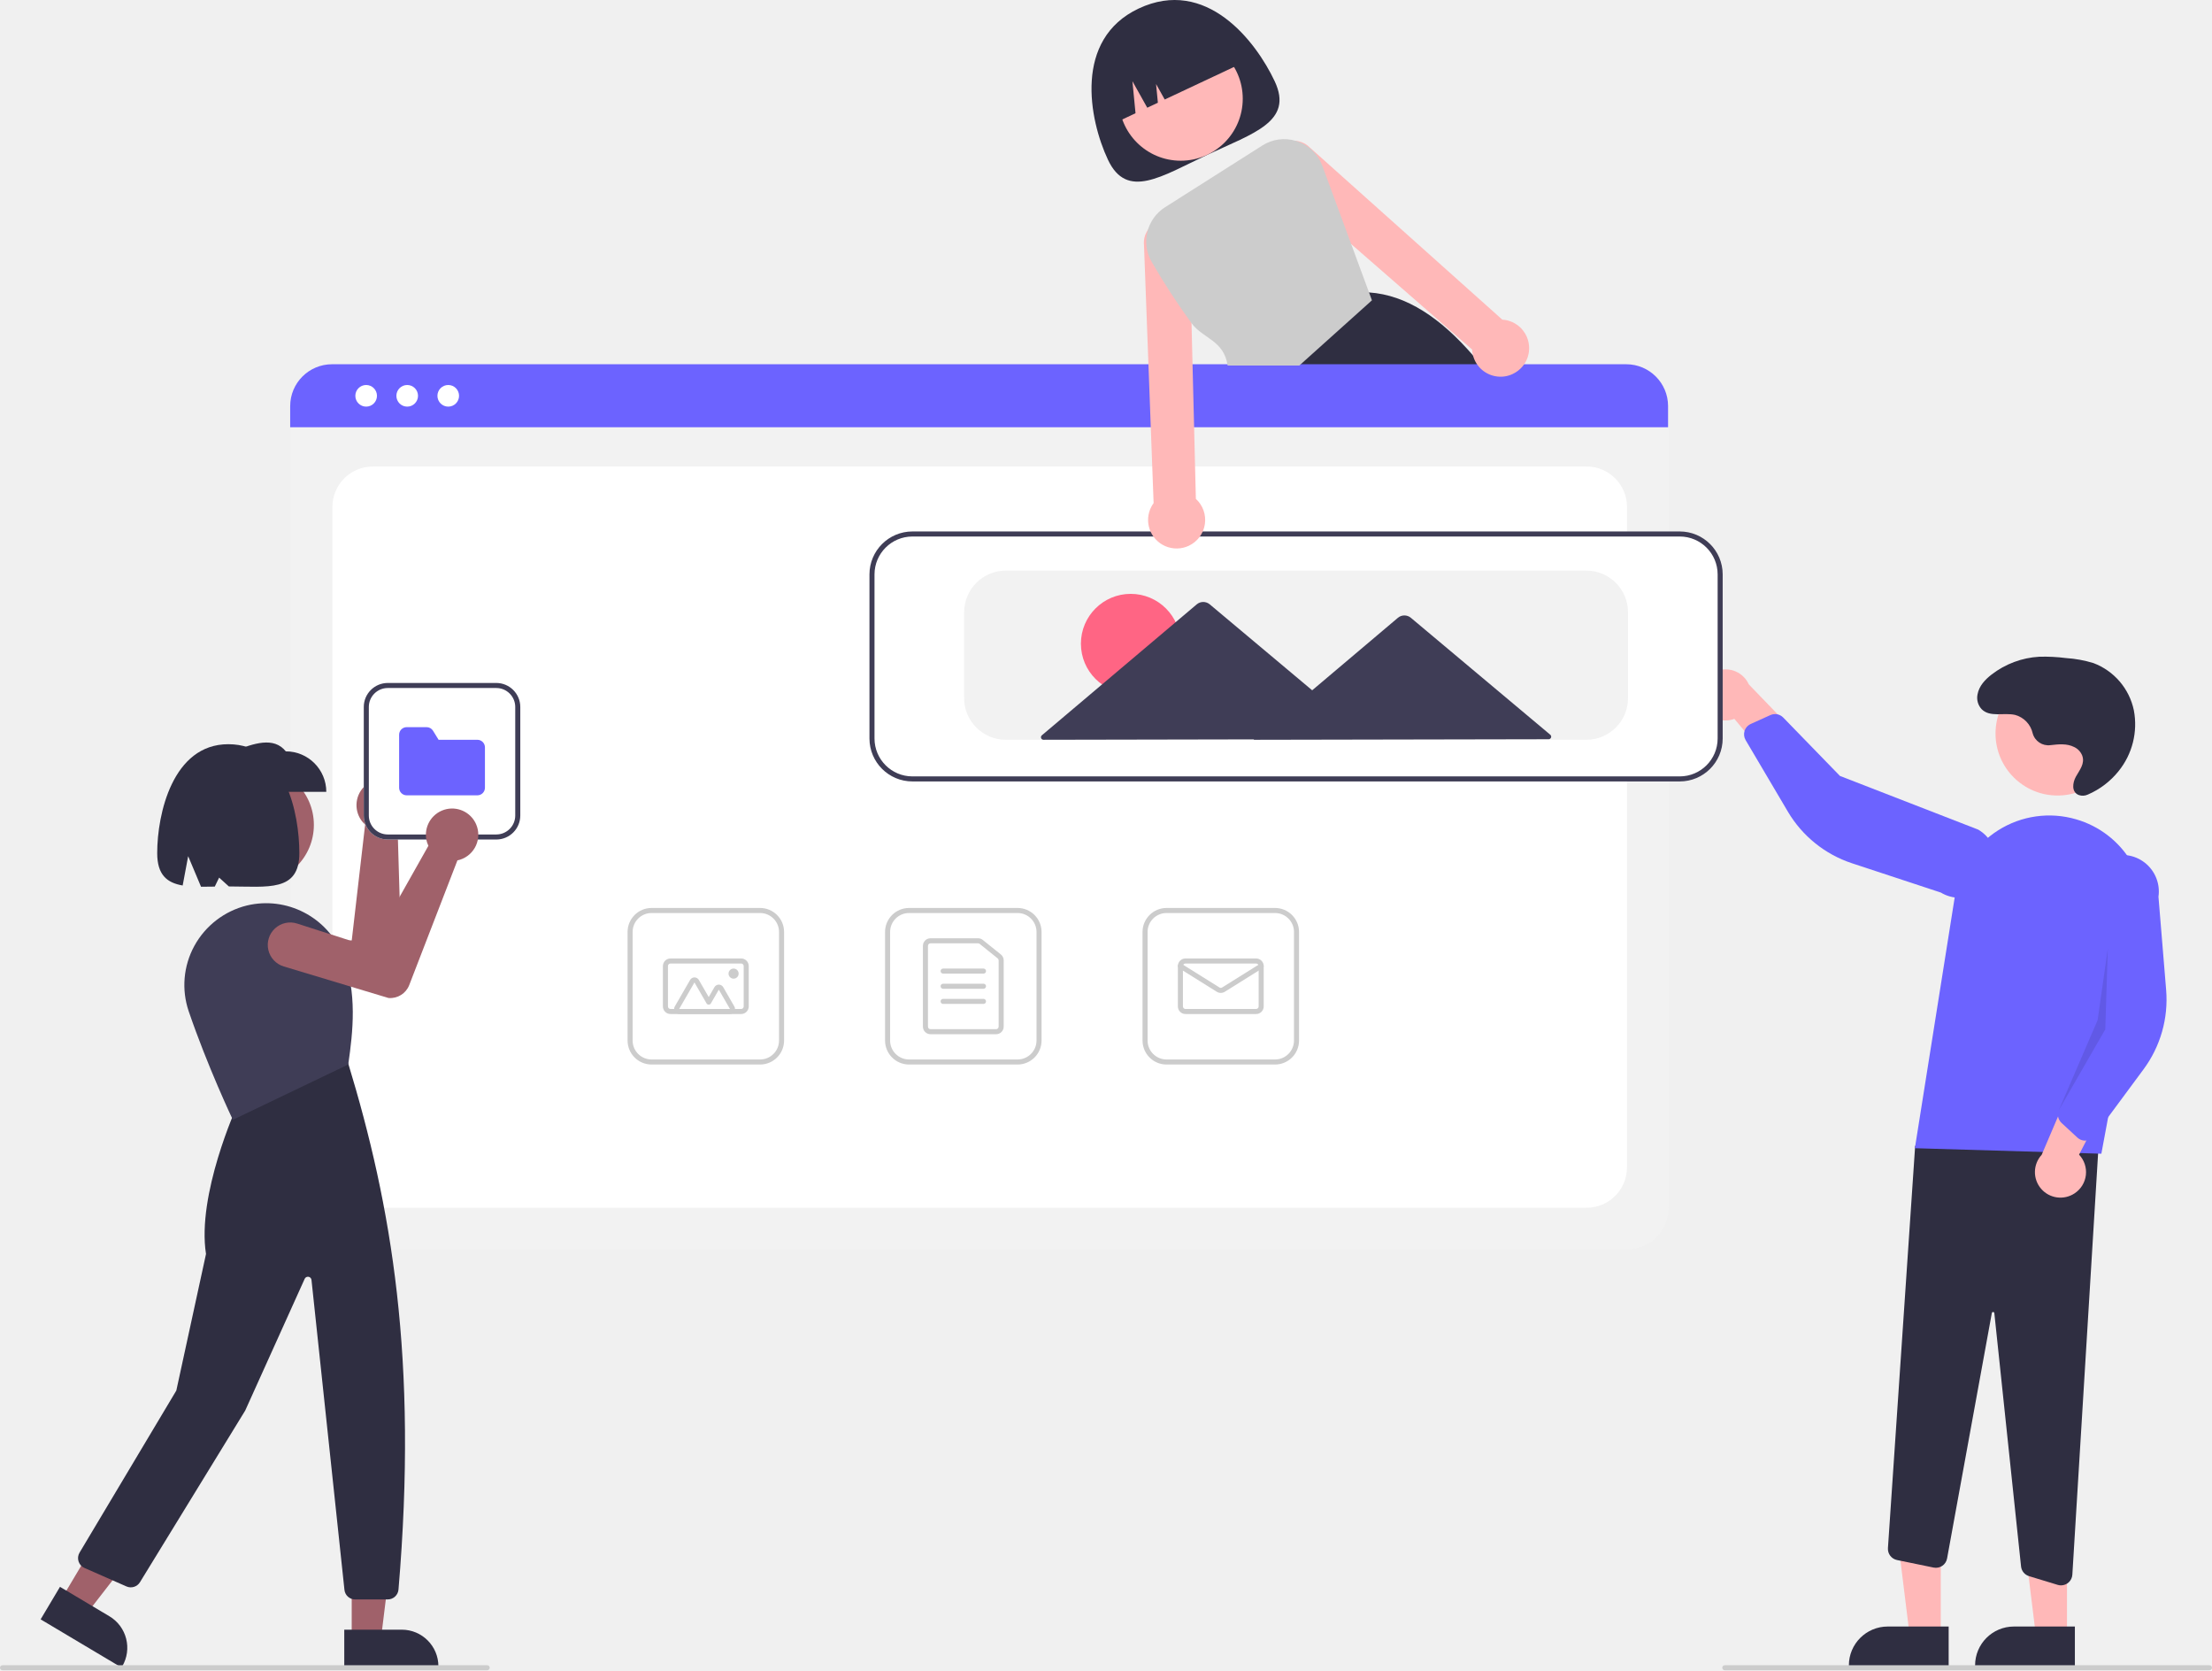
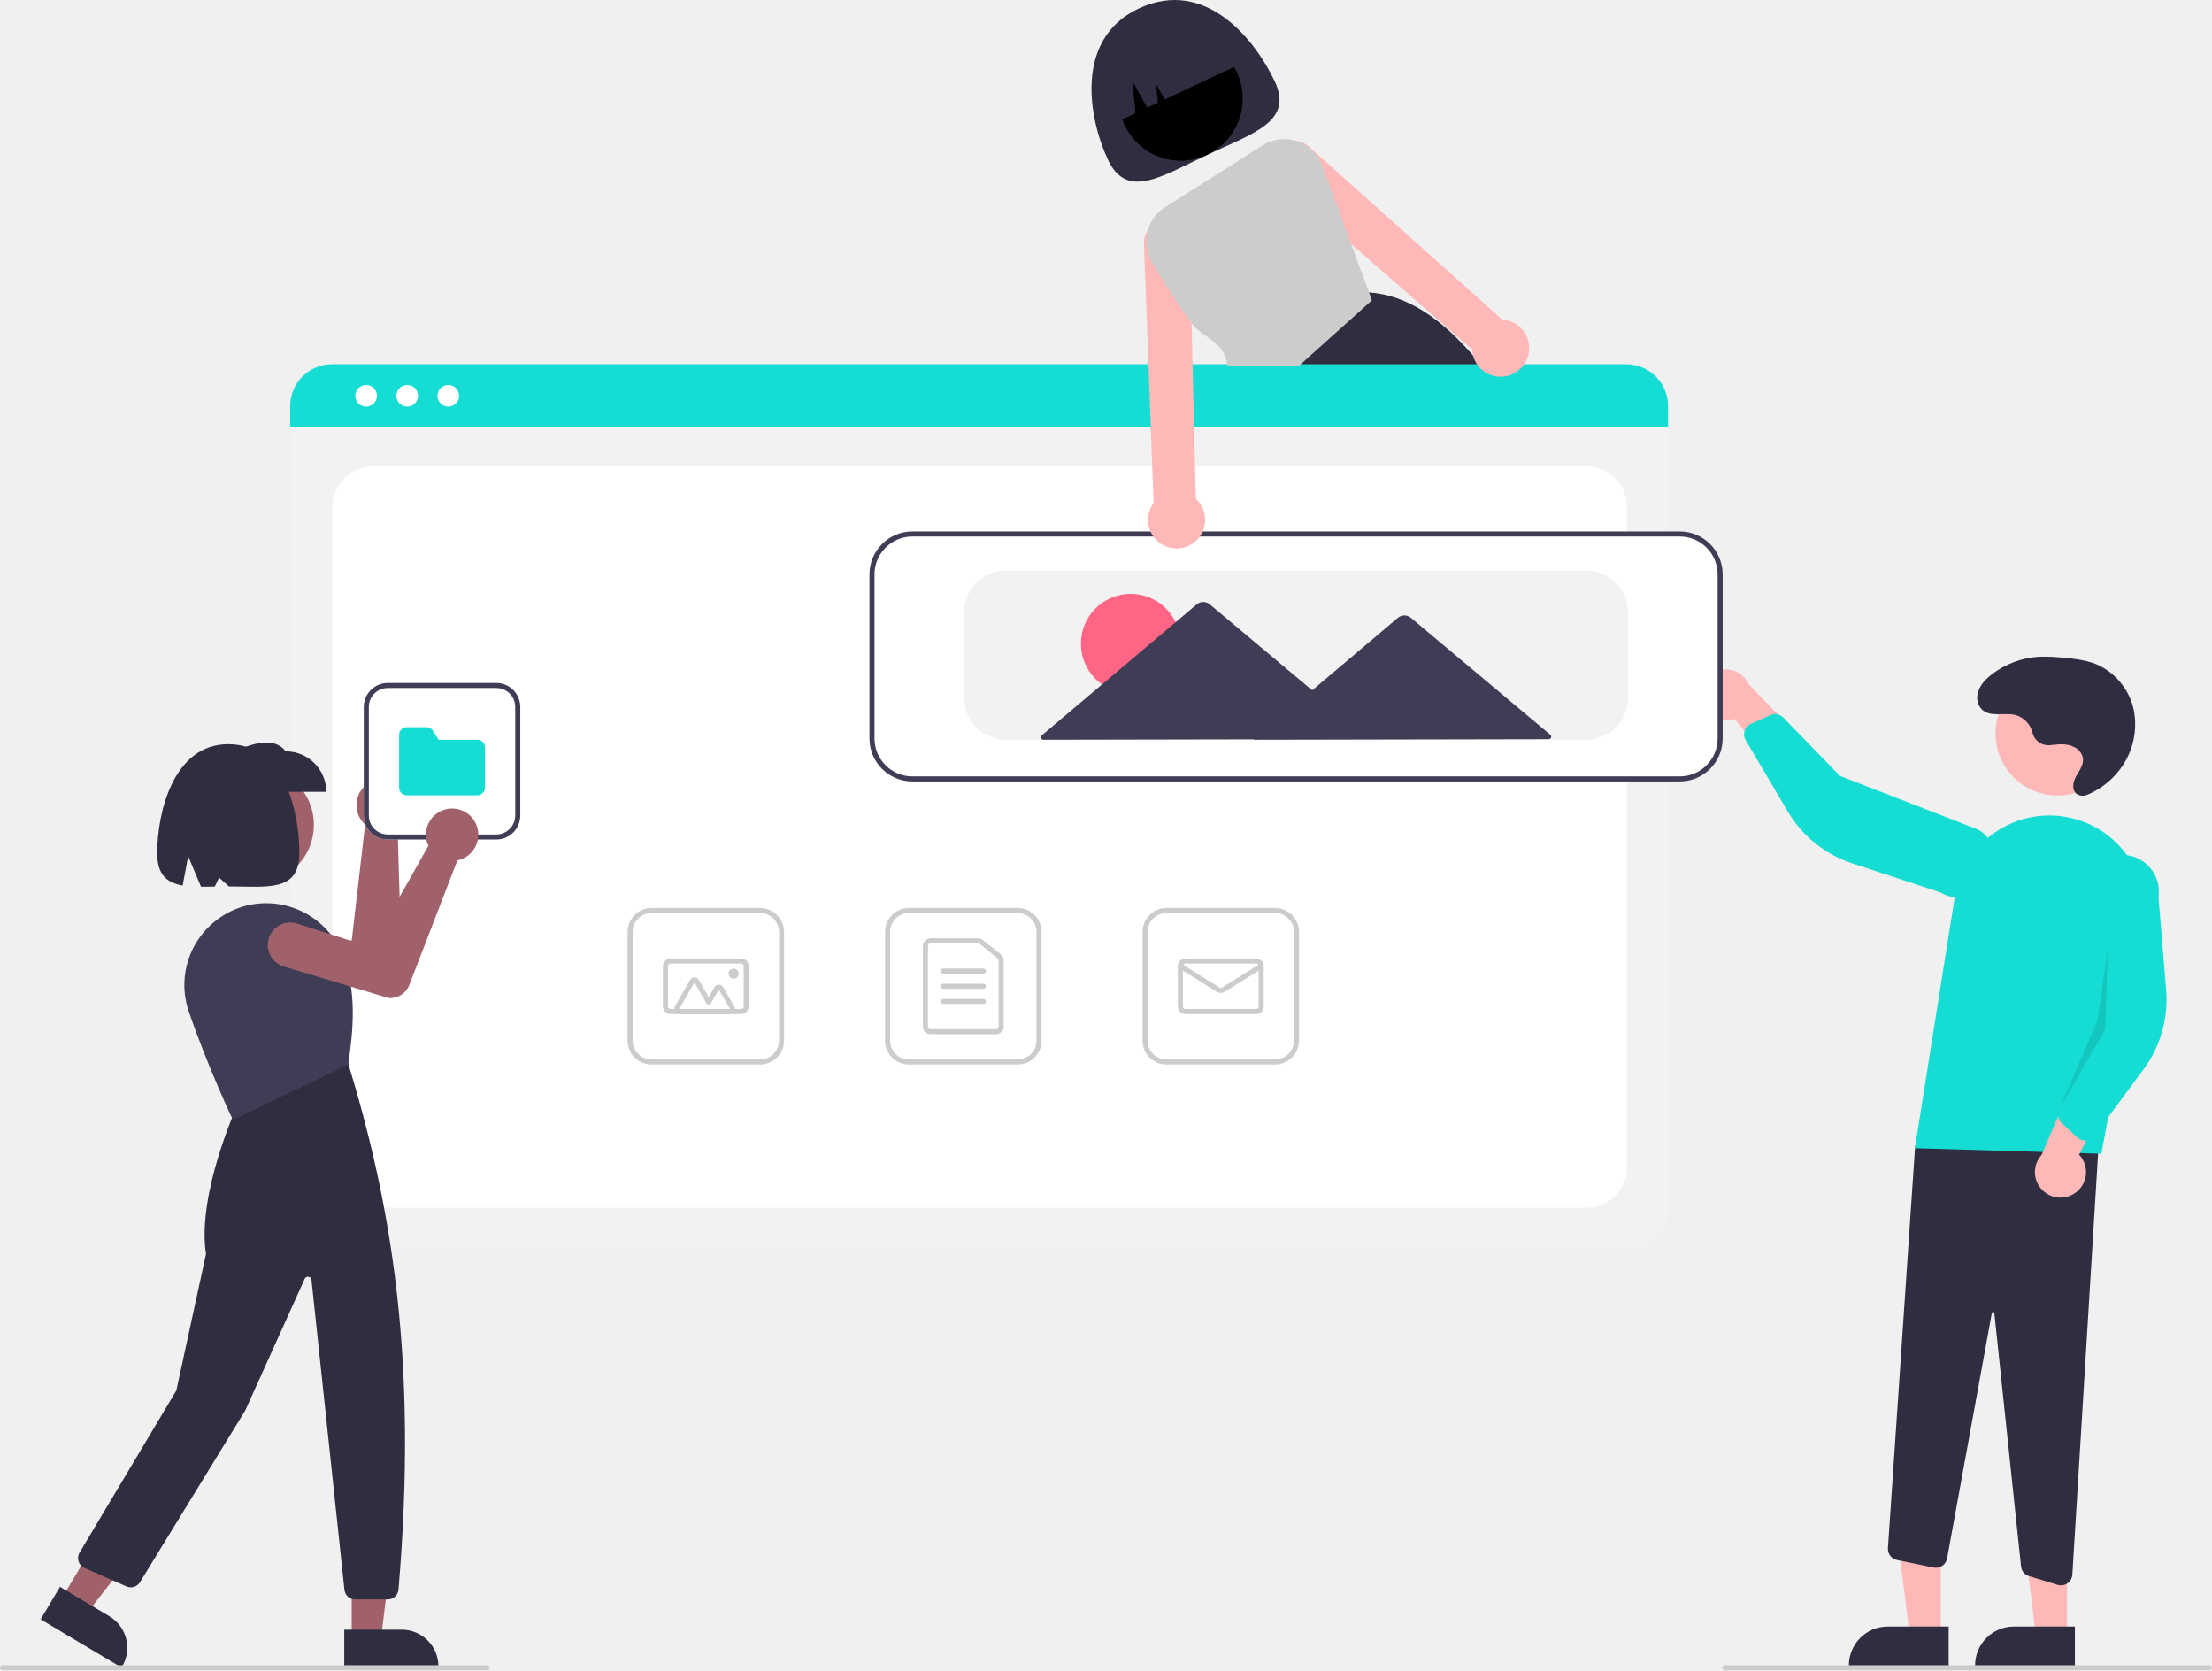
<svg xmlns="http://www.w3.org/2000/svg" id="a27520da-4319-485c-96d7-e776d7397e13" data-name="Layer 1" width="876.272" height="661.473" viewBox="0 0 876.272 661.473">
  <path d="M685.834,138.655c7.516,15.995-8.411,20.526-26.655,29.099s-31.898,17.942-39.414,1.947-13.615-47.743,12.195-59.871C658.66,97.284,678.318,122.659,685.834,138.655Z" transform="translate(-180.8642 -106.4605)" fill="#2f2e41" />
-   <circle cx="467.746" cy="39.089" r="24.561" fill="#ffb8b8" />
+   <circle cx="467.746" cy="39.089" r="24.561" fill="#000" />
  <path d="M770.29,254.473c-.85-1.11-1.7-2.2-2.56-3.26q-1.665-2.07-3.35-4.01c-12.73-14.69-26.27-23.94-41.18-24.93h-.02l-.22-.02-29.71,28.96-10.1,9.84.22.54,5.45,13.57h95.49A234.834,234.834,0,0,0,770.29,254.473Z" transform="translate(-180.8642 -106.4605)" fill="#2f2e41" />
  <path d="M621.902,155.438l0,0,8.792-4.131-1.225-12.683,5.879,10.496,4.202-1.975-.714-7.399,3.43,6.123,31.224-14.673,0,0a26,26,0,0,0-34.589-12.474l-4.525,2.126A26,26,0,0,0,621.902,155.438Z" transform="translate(-180.8642 -106.4605)" fill="#2f2e41" />
  <path d="M825.39,601.261H312.552a16.519,16.519,0,0,1-16.5-16.5V276.607a12.102,12.102,0,0,1,12.088-12.088H829.593a12.311,12.311,0,0,1,12.297,12.297V584.761A16.519,16.519,0,0,1,825.39,601.261Z" transform="translate(-180.8642 -106.4605)" fill="#f2f2f2" />
  <path d="M328.552,584.761h480.839a16,16,0,0,0,16-16V307.213a16,16,0,0,0-16-16H328.552a16,16,0,0,0-16,16V568.761A16,16,0,0,0,328.552,584.761Z" transform="translate(-180.8642 -106.4605)" fill="#fff" />
-   <path d="M841.66,275.663H295.82v-8.4a16.574,16.574,0,0,1,16.56-16.55H825.1a16.574,16.574,0,0,1,16.56,16.55Z" transform="translate(-180.8642 -106.4605)" fill="#6c63ff" />
+   <path d="M841.66,275.663H295.82v-8.4a16.574,16.574,0,0,1,16.56-16.55H825.1a16.574,16.574,0,0,1,16.56,16.55Z" transform="translate(-180.8642 -106.4605)" fill="#15ddd3" />
  <circle cx="145.051" cy="156.752" r="4.283" fill="#fff" />
  <circle cx="161.31" cy="156.752" r="4.283" fill="#fff" />
  <circle cx="177.569" cy="156.752" r="4.283" fill="#fff" />
  <path d="M583.974,528.04h-43a9.511,9.511,0,0,1-9.5-9.5v-43a9.511,9.511,0,0,1,9.5-9.5h43a9.511,9.511,0,0,1,9.5,9.5v43A9.511,9.511,0,0,1,583.974,528.04Zm-43-60a7.508,7.508,0,0,0-7.5,7.5v43a7.508,7.508,0,0,0,7.5,7.5h43a7.508,7.508,0,0,0,7.5-7.5v-43a7.508,7.508,0,0,0-7.5-7.5Z" transform="translate(-180.8642 -106.4605)" fill="#ccc" />
  <path d="M575.474,516.04h-26a3.003,3.003,0,0,1-3-3v-32a3.003,3.003,0,0,1,3-3h18.839a3.007,3.007,0,0,1,1.879.662l7.16,5.754a2.984,2.984,0,0,1,1.121,2.338v26.246A3.003,3.003,0,0,1,575.474,516.04Zm-26-36a1.001,1.001,0,0,0-1,1v32a1.001,1.001,0,0,0,1,1h26a1.001,1.001,0,0,0,1-1v-26.246a.995.995,0,0,0-.374-.779l-7.161-5.754a1.002,1.002,0,0,0-.626-.22Z" transform="translate(-180.8642 -106.4605)" fill="#ccc" />
  <path d="M570.474,492.04h-16a1,1,0,0,1,0-2h16a1,1,0,0,1,0,2Z" transform="translate(-180.8642 -106.4605)" fill="#ccc" />
  <path d="M570.474,498.04h-16a1,1,0,0,1,0-2h16a1,1,0,0,1,0,2Z" transform="translate(-180.8642 -106.4605)" fill="#ccc" />
  <path d="M570.474,504.04h-16a1,1,0,0,1,0-2h16a1,1,0,0,1,0,2Z" transform="translate(-180.8642 -106.4605)" fill="#ccc" />
  <path d="M685.974,528.04h-43a9.511,9.511,0,0,1-9.5-9.5v-43a9.511,9.511,0,0,1,9.5-9.5h43a9.511,9.511,0,0,1,9.5,9.5v43A9.511,9.511,0,0,1,685.974,528.04Zm-43-60a7.508,7.508,0,0,0-7.5,7.5v43a7.508,7.508,0,0,0,7.5,7.5h43a7.508,7.508,0,0,0,7.5-7.5v-43a7.508,7.508,0,0,0-7.5-7.5Z" transform="translate(-180.8642 -106.4605)" fill="#ccc" />
  <path d="M678.474,508.04h-28a3.003,3.003,0,0,1-3-3v-16a3.003,3.003,0,0,1,3-3h28a3.003,3.003,0,0,1,3,3v16A3.003,3.003,0,0,1,678.474,508.04Zm-28-20a1.001,1.001,0,0,0-1,1v16a1.001,1.001,0,0,0,1,1h28a1.001,1.001,0,0,0,1-1v-16a1.001,1.001,0,0,0-1-1Z" transform="translate(-180.8642 -106.4605)" fill="#ccc" />
  <path d="M664.474,499.678a3.003,3.003,0,0,1-1.59-.453l-14.94-9.337a1,1,0,0,1,1.061-1.696l14.94,9.337a1.006,1.006,0,0,0,1.06,0l14.939-9.337a1,1,0,0,1,1.061,1.696l-14.939,9.337A3.004,3.004,0,0,1,664.474,499.678Z" transform="translate(-180.8642 -106.4605)" fill="#ccc" />
  <path d="M481.974,528.04h-43a9.511,9.511,0,0,1-9.5-9.5v-43a9.511,9.511,0,0,1,9.5-9.5h43a9.511,9.511,0,0,1,9.5,9.5v43A9.511,9.511,0,0,1,481.974,528.04Zm-43-60a7.508,7.508,0,0,0-7.5,7.5v43a7.508,7.508,0,0,0,7.5,7.5h43a7.508,7.508,0,0,0,7.5-7.5v-43a7.508,7.508,0,0,0-7.5-7.5Z" transform="translate(-180.8642 -106.4605)" fill="#ccc" />
  <path d="M474.474,508.04h-28a3.003,3.003,0,0,1-3-3v-16a3.003,3.003,0,0,1,3-3h28a3.003,3.003,0,0,1,3,3v16A3.003,3.003,0,0,1,474.474,508.04Zm-28-20a1.001,1.001,0,0,0-1,1v16a1.001,1.001,0,0,0,1,1h28a1.001,1.001,0,0,0,1-1v-16a1.001,1.001,0,0,0-1-1Z" transform="translate(-180.8642 -106.4605)" fill="#ccc" />
  <path d="M470.036,508.04h-20.124a2,2,0,0,1-1.732-3l6.062-10.5a2,2,0,0,1,3.464,0l3.915,6.781,2.268-3.929a2,2,0,0,1,3.464,0l4.415,7.647a2,2,0,0,1-1.732,3Zm0-2h0l-4.415-7.647-3.134,5.429a1.0 1,0,0,1-.866.5h0a1.0 1,0,0,1-.866-.5l-4.781-8.281-6.062,10.5Z" transform="translate(-180.8642 -106.4605)" fill="#ccc" />
  <circle cx="290.61" cy="385.579" r="2" fill="#ccc" />
  <polygon points="768.825 648.15 756.565 648.149 750.733 600.861 768.827 600.862 768.825 648.15" fill="#ffb8b8" />
  <path d="M952.816,766.494l-39.531-.001v-.5a15.386,15.386,0,0,1,15.386-15.386h.001l24.144.001Z" transform="translate(-180.8642 -106.4605)" fill="#2f2e41" />
  <polygon points="818.825 648.15 806.565 648.149 800.733 600.861 818.827 600.862 818.825 648.15" fill="#ffb8b8" />
  <path d="M1002.816,766.494l-39.531-.001v-.5a15.386,15.386,0,0,1,15.386-15.386h.001l24.144.001Z" transform="translate(-180.8642 -106.4605)" fill="#2f2e41" />
  <path d="M996.014,734.111l-11.354-3.454a4.493,4.493,0,0,1-3.166-3.833L970.908,626.498a.48.48,0,0,0-.479-.447.469.469,0,0,0-.51.409l-17.731,97.199a4.5,4.5,0,0,1-5.335,3.6L932.342,724.269a4.516,4.516,0,0,1-3.582-4.712l10.785-159.312,73.138-7.892-10.868,177.727a4.505,4.505,0,0,1-4.484,4.228A4.526,4.526,0,0,1,996.014,734.111Z" transform="translate(-180.8642 -106.4605)" fill="#2f2e41" />
  <circle cx="815.08" cy="290.487" r="24.561" fill="#ffb8b8" />
-   <path d="M939.433,561.18l15.858-99.851a37.857,37.857,0,0,1,48.005-30.399h0a37.743,37.743,0,0,1,26.601,43.262l-16.591,89.172Z" transform="translate(-180.8642 -106.4605)" fill="#6c63ff" />
+   <path d="M939.433,561.18l15.858-99.851a37.857,37.857,0,0,1,48.005-30.399h0a37.743,37.743,0,0,1,26.601,43.262l-16.591,89.172Z" transform="translate(-180.8642 -106.4605)" fill="#15ddd3" />
  <path d="M1002.725,579.046a10.056,10.056,0,0,0,1.747-15.32l16.396-31.751-18.465,1.97-12.739,29.849a10.11,10.11,0,0,0,13.061,15.251Z" transform="translate(-180.8642 -106.4605)" fill="#ffb8b8" />
-   <path d="M1006.236,558.126a4.506,4.506,0,0,1-2.426-1.151l-6.273-5.797a4.515,4.515,0,0,1-1.092-5.054l12.537-29.718-1.779-58.72a14.497,14.497,0,1,1,28.727,3.919l3.041,36.912a46.373,46.373,0,0,1-8.938,31.397l-19.552,26.432a4.505,4.505,0,0,1-3.195,1.804A4.455,4.455,0,0,1,1006.236,558.126Z" transform="translate(-180.8642 -106.4605)" fill="#6c63ff" />
+   <path d="M1006.236,558.126a4.506,4.506,0,0,1-2.426-1.151l-6.273-5.797a4.515,4.515,0,0,1-1.092-5.054l12.537-29.718-1.779-58.72a14.497,14.497,0,1,1,28.727,3.919l3.041,36.912a46.373,46.373,0,0,1-8.938,31.397l-19.552,26.432a4.505,4.505,0,0,1-3.195,1.804A4.455,4.455,0,0,1,1006.236,558.126Z" transform="translate(-180.8642 -106.4605)" fill="#15ddd3" />
  <path d="M854.505,383.566a10.056,10.056,0,0,0,13.426,7.582l22.846,27.478,5.385-17.772-22.52-23.369a10.11,10.11,0,0,0-19.137,6.081Z" transform="translate(-180.8642 -106.4605)" fill="#ffb8b8" />
-   <path d="M872.401,394.955a4.506,4.506,0,0,1,2.006-1.786l7.784-3.517a4.515,4.515,0,0,1,5.08.965l22.478,23.132,54.766,21.257a14.497,14.497,0,1,1-14.809,24.926l-35.177-11.592a46.374,46.374,0,0,1-25.427-20.472l-16.717-28.31a4.505,4.505,0,0,1-.415-3.646A4.454,4.454,0,0,1,872.401,394.955Z" transform="translate(-180.8642 -106.4605)" fill="#6c63ff" />
+   <path d="M872.401,394.955a4.506,4.506,0,0,1,2.006-1.786l7.784-3.517a4.515,4.515,0,0,1,5.08.965l22.478,23.132,54.766,21.257a14.497,14.497,0,1,1-14.809,24.926l-35.177-11.592a46.374,46.374,0,0,1-25.427-20.472l-16.717-28.31a4.505,4.505,0,0,1-.415-3.646A4.454,4.454,0,0,1,872.401,394.955Z" transform="translate(-180.8642 -106.4605)" fill="#15ddd3" />
  <polygon points="835.002 375.652 834.002 407.652 815.58 439.663 830.962 403.99 835.002 375.652" opacity="0.1" />
  <path d="M993.13,401.563a6.423,6.423,0,0,1-7.031-4.702,9.764,9.764,0,0,0-6.951-7.274c-4.505-1.029-10.012,1.091-13.314-2.322a6.637,6.637,0,0,1-1.575-5.842c.608-3.317,2.981-5.823,5.563-7.827a34.062,34.062,0,0,1,18.866-7.051,67.677,67.677,0,0,1,10.621.528,47.009,47.009,0,0,1,10.864,1.985,25.576,25.576,0,0,1,16.002,18.68,29.528,29.528,0,0,1-6.057,24.13,31.702,31.702,0,0,1-12.161,9.259,4.744,4.744,0,0,1-3.606.183c-2.957-1.176-2.474-4.839-1.126-7.283,1.443-2.615,3.663-5.146,2.503-8.329a6.302,6.302,0,0,0-3.127-3.366c-2.94-1.499-6.228-1.145-9.389-.78Z" transform="translate(-180.8642 -106.4605)" fill="#2f2e41" />
  <path d="M846.297,415.433h-304a16.519,16.519,0,0,1-16.5-16.5v-65a16.519,16.519,0,0,1,16.5-16.5h304a16.519,16.519,0,0,1,16.5,16.5v65A16.519,16.519,0,0,1,846.297,415.433Z" transform="translate(-180.8642 -106.4605)" fill="#fff" />
  <path d="M846.297,415.933h-304a17.019,17.019,0,0,1-17-17v-65a17.019,17.019,0,0,1,17-17h304a17.019,17.019,0,0,1,17,17v65A17.019,17.019,0,0,1,846.297,415.933Zm-304-97a15.017,15.017,0,0,0-15,15v65a15.017,15.017,0,0,0,15,15h304a15.017,15.017,0,0,0,15-15v-65a15.017,15.017,0,0,0-15-15Z" transform="translate(-180.8642 -106.4605)" fill="#3f3d56" />
  <path d="M809.297,399.433h-230a16.519,16.519,0,0,1-16.5-16.5v-34a16.519,16.519,0,0,1,16.5-16.5h230a16.519,16.519,0,0,1,16.5,16.5v34A16.519,16.519,0,0,1,809.297,399.433Z" transform="translate(-180.8642 -106.4605)" fill="#f2f2f2" />
  <circle cx="447.928" cy="254.915" r="19.732" fill="#ff6584" />
  <path d="M795.004,397.442l-27.853-23.36-27.372-22.956a4,4,0,0,0-5.153.01l-27.283,23.062-6.664,5.633-10.048-8.427-30.537-25.611a4,4,0,0,0-5.152.01l-30.438,25.728-30.917,26.133a1.0 1,0,0,0,.647,1.764l63.387-.122,20.064-.039-.196.166,59.808-.115,57.067-.11A1.0 1,0,0,0,795.004,397.442Z" transform="translate(-180.8642 -106.4605)" fill="#3f3d56" />
  <path d="M1056.136,767.933h-192a1,1,0,0,1,0-2h192a1,1,0,0,1,0,2Z" transform="translate(-180.8642 -106.4605)" fill="#ccc" />
  <path d="M784.92,238.373a11.221,11.221,0,0,0-7.25-5.1,10.301,10.301,0,0,0-1.66-.21l-76.19-68.12a9.015,9.015,0,0,0-5.63-2.69,7.67,7.67,0,0,0-1.27-.04,9.055,9.055,0,0,0-5.96,15.48l29.17,25.43,47.9,41.75a11.916,11.916,0,0,0,.35,2.33,11.266,11.266,0,0,0,9.67,8.37,11.092,11.092,0,0,0,6.05-1,11.407,11.407,0,0,0,3.88-2.97c.11-.13.21-.25.31-.39a11.293,11.293,0,0,0,.63-12.84Z" transform="translate(-180.8642 -106.4605)" fill="#ffb8b8" />
  <path d="M654.6,304.023l-.71-28.86-.6-23.95-.41-16.76-.81-32.67a9.046,9.046,0,0,0-15.71-5.25,6.923,6.923,0,0,0-.75.96,8.936,8.936,0,0,0-1.56,6.05l1.78,47.67.89,23.95,1.14,30.55a12.047,12.047,0,0,0-.89,1.41,11.248,11.248,0,0,0-.71,8.84,11.311,11.311,0,0,0,15.56,6.63,11.301,11.301,0,0,0,2.78-18.57Z" transform="translate(-180.8642 -106.4605)" fill="#ffb8b8" />
  <path d="M723.201,222.273l-7.07-19.15-11.44-31.02a16.006,16.006,0,0,0-9.95-9.68c-.18-.06-.37-.12-.55-.17a15.984,15.984,0,0,0-13.24,1.82l-38.53,24.44a16.093,16.093,0,0,0-5.27,21.75,276.323,276.323,0,0,0,15.73,24.19c4.49,6.11,12.85,6.76,14.3,16.76h28.41l28.76-25.82Z" transform="translate(-180.8642 -106.4605)" fill="#ccc" />
  <circle cx="101.165" cy="326.682" r="23.172" fill="#a0616a" />
  <path d="M338.916,417.193q.343.273.664.578a10.38,10.38,0,0,1-.417,15.484,9.722,9.722,0,0,1-.814.613l1.568,52.945a8.061,8.061,0,0,1-5.545,7.867l-.096.021-42.989,4.578a8.899,8.899,0,1,1-1.722-17.713l30.644-2.699,5.3-45.851a9.876,9.876,0,0,1-.972-.99,10.38,10.38,0,0,1,14.378-14.833Z" transform="translate(-180.8642 -106.4605)" fill="#a0616a" />
  <polygon points="139.328 649.174 150.895 649.174 156.397 604.561 139.326 604.561 139.328 649.174" fill="#a0616a" />
  <path d="M317.242,751.858l22.778-.001h.001a14.516,14.516,0,0,1,14.516,14.516v.472l-37.294.001Z" transform="translate(-180.8642 -106.4605)" fill="#2f2e41" />
  <polygon points="24.366 633.182 34.304 639.099 61.857 603.582 47.189 594.849 24.366 633.182" fill="#a0616a" />
  <path d="M204.627,734.889l19.572,11.653.001 0a14.516,14.516,0,0,1,5.046,19.899l-.241.405L196.96,747.767Z" transform="translate(-180.8642 -106.4605)" fill="#2f2e41" />
  <path d="M334.488,739.877H321.536a4.238,4.238,0,0,1-4.221-3.797L304.258,613.343a1.415,1.415,0,0,0-2.697-.433l-23.555,52.159-41.704,68.003a4.266,4.266,0,0,1-5.329,1.666l-16.66-7.33a4.247,4.247,0,0,1-1.935-6.064l38.337-64.192,11.758-54.085c-3.698-23.455,12.155-58.326,12.316-58.676l.079-.17,43.668-17.068.219.268c17.221,56.514,27.715,117.332,19.967,208.568A4.274,4.274,0,0,1,334.488,739.877Z" transform="translate(-180.8642 -106.4605)" fill="#2f2e41" />
  <path d="M273.107,549.934l-.203-.427c-.097-.205-9.807-20.684-17.292-42.571a32.285,32.285,0,0,1,2.239-25.873,32.637,32.637,0,0,1,20.813-16.004h0A32.677,32.677,0,0,1,316.591,484.627c5.937,14.847,4.045,30.695,2.264,43.157l-.035.25-.227.109Z" transform="translate(-180.8642 -106.4605)" fill="#3f3d56" />
  <path d="M310.124,420.054H273.33V404.015c8.076-3.208,15.978-5.937,20.756,0a16.038,16.038,0,0,1,16.038,16.038Z" transform="translate(-180.8642 -106.4605)" fill="#2f2e41" />
  <path d="M271.293,401.185c-21.996,0-28.153,27.571-28.153,43.126,0,8.674,3.923,11.777,10.088,12.827l2.177-11.611,5.099,12.111c1.732.009,3.551-.025,5.437-.06l1.729-3.56,3.855,3.496c15.441.023,27.921,2.274,27.921-13.203C299.445,428.756,294.046,401.185,271.293,401.185Z" transform="translate(-180.8642 -106.4605)" fill="#2f2e41" />
  <path d="M373.864,767.933h-192a1,1,0,1,1,0-2h192a1,1,0,0,1,0,2Z" transform="translate(-180.8642 -106.4605)" fill="#ccc" />
  <path d="M377.474,438.933h-43a9.511,9.511,0,0,1-9.5-9.5v-43a9.511,9.511,0,0,1,9.5-9.5h43a9.511,9.511,0,0,1,9.5,9.5v43A9.511,9.511,0,0,1,377.474,438.933Z" transform="translate(-180.8642 -106.4605)" fill="#fff" />
  <path d="M377.474,438.933h-43a9.511,9.511,0,0,1-9.5-9.5v-43a9.511,9.511,0,0,1,9.5-9.5h43a9.511,9.511,0,0,1,9.5,9.5v43A9.511,9.511,0,0,1,377.474,438.933Zm-43-60a7.508,7.508,0,0,0-7.5,7.5v43a7.508,7.508,0,0,0,7.5,7.5h43a7.508,7.508,0,0,0,7.5-7.5v-43a7.508,7.508,0,0,0-7.5-7.5Z" transform="translate(-180.8642 -106.4605)" fill="#3f3d56" />
-   <path d="M369.974,421.433h-28a3.003,3.003,0,0,1-3-3v-21a3.003,3.003,0,0,1,3-3h7.882a2.981,2.981,0,0,1,2.555,1.427l2.198,3.573h15.364a3.003,3.003,0,0,1,3,3v16A3.003,3.003,0,0,1,369.974,421.433Z" transform="translate(-180.8642 -106.4605)" fill="#6c63ff" />
+   <path d="M369.974,421.433h-28a3.003,3.003,0,0,1-3-3v-21a3.003,3.003,0,0,1,3-3h7.882a2.981,2.981,0,0,1,2.555,1.427l2.198,3.573h15.364a3.003,3.003,0,0,1,3,3v16A3.003,3.003,0,0,1,369.974,421.433Z" transform="translate(-180.8642 -106.4605)" fill="#15ddd3" />
  <path d="M369.064,432.042q.21.384.388.79a10.38,10.38,0,0,1-6.393,14.109,9.72,9.72,0,0,1-.988.25l-19.099,49.405a8.061,8.061,0,0,1-8.163,5.099l-.096-.018-41.397-12.462a8.899,8.899,0,1,1,5.286-16.993l29.29,9.404,22.676-40.202a9.876,9.876,0,0,1-.511-1.289,10.38,10.38,0,0,1,19.007-8.091Z" transform="translate(-180.8642 -106.4605)" fill="#a0616a" />
</svg>
